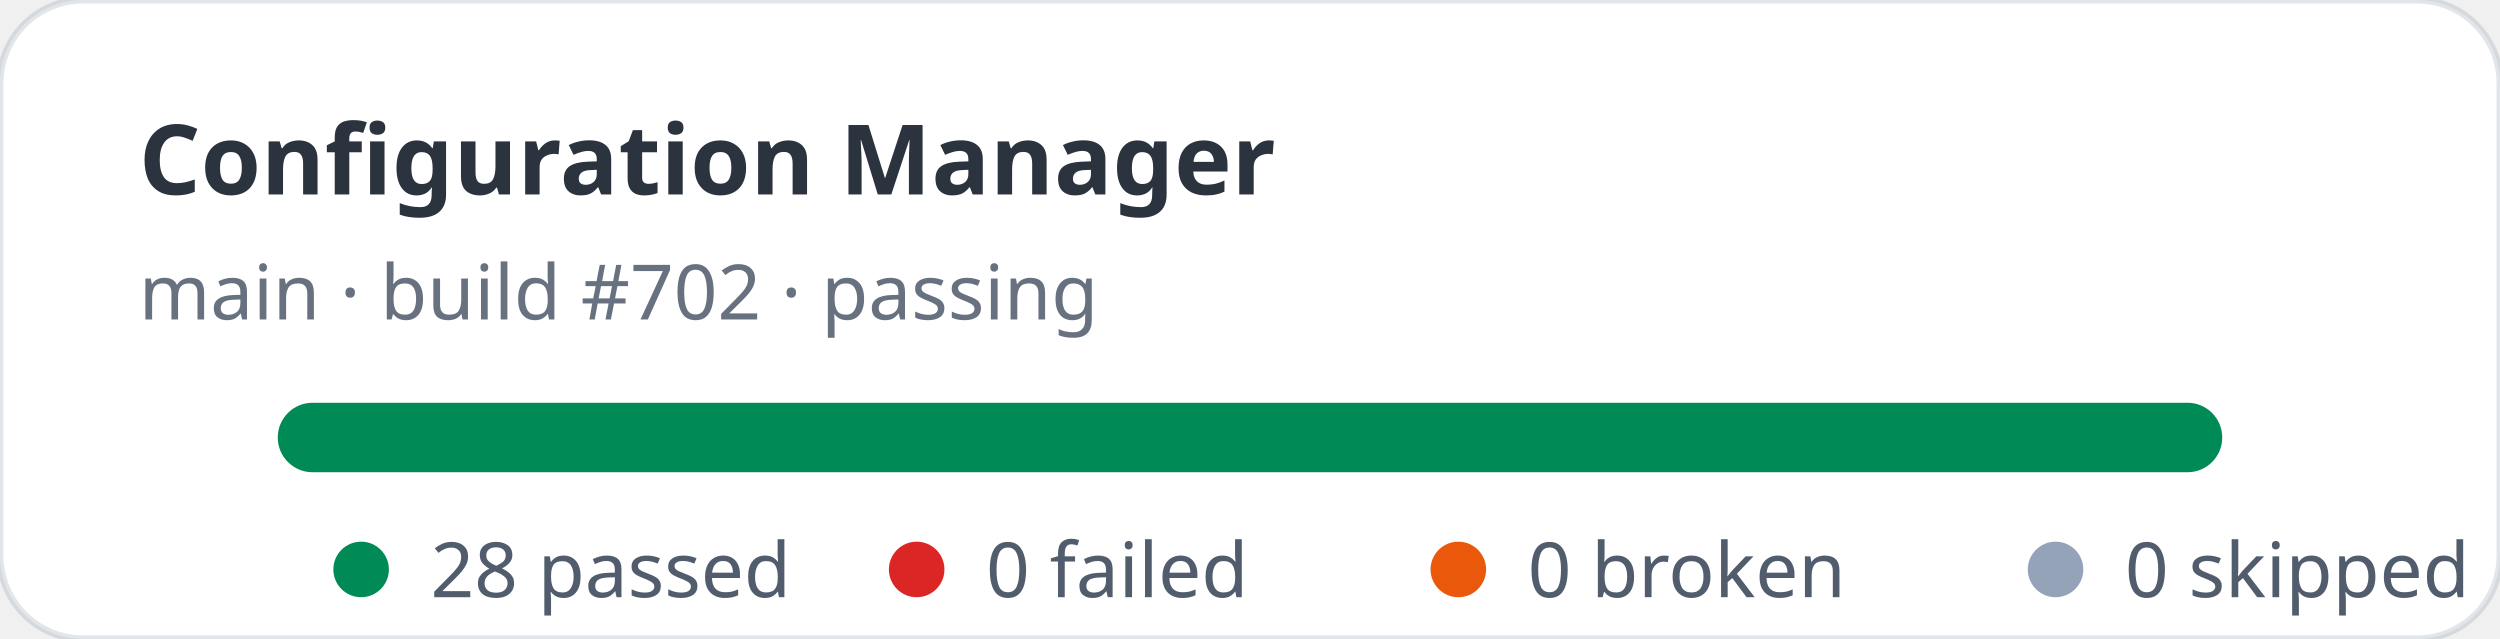
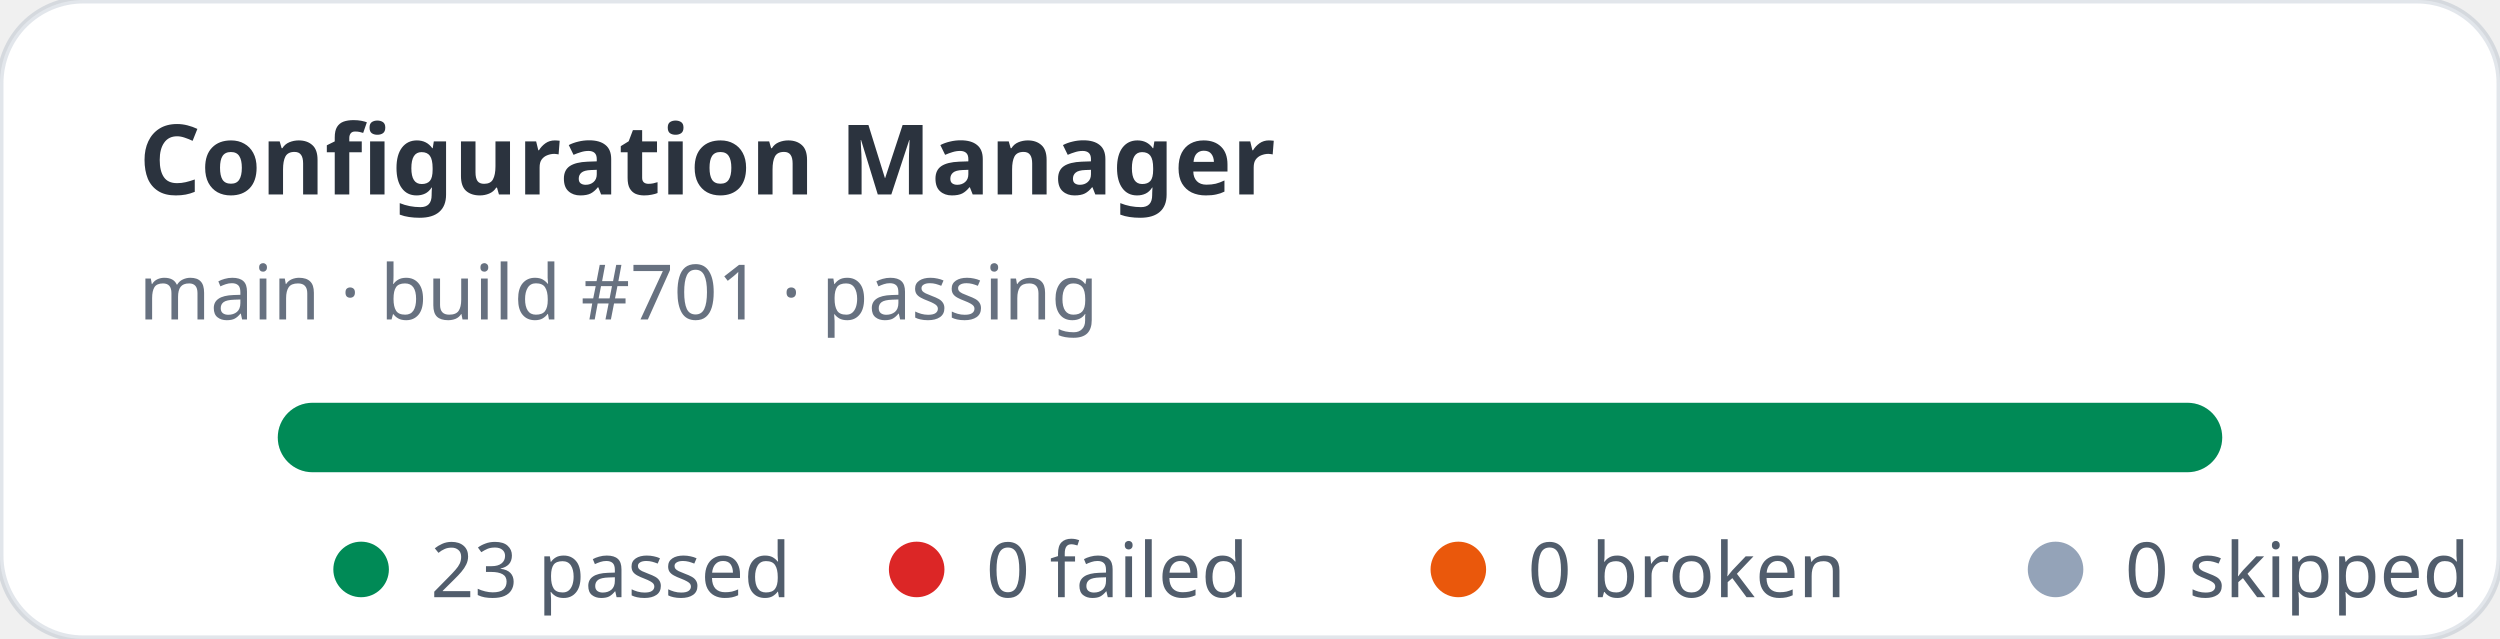
- <svg xmlns="http://www.w3.org/2000/svg" width="360" height="92" viewBox="0 0 360 92" role="img" aria-label="Configuration Manager stats: 28 passed, 0 failed">
+ <svg xmlns="http://www.w3.org/2000/svg" width="360" height="92" viewBox="0 0 360 92" role="img" aria-label="Configuration Manager stats: 23 passed, 0 failed">
  <rect width="360" height="92" rx="12" fill="#ffffff" stroke="rgba(11,48,86,0.12)" />
  <text x="20" y="28" fill="rgba(1,10,24,0.83)" font-family="ui-sans-serif,system-ui,sans-serif" font-size="14" font-weight="700">Configuration Manager</text>
-   <text x="20" y="46" fill="rgba(2,19,44,0.6)" font-family="ui-sans-serif,system-ui,sans-serif" font-size="11">main · build #702 · passing</text>
+   <text x="20" y="46" fill="rgba(2,19,44,0.6)" font-family="ui-sans-serif,system-ui,sans-serif" font-size="11">main · build #701 · passing</text>
  <rect x="40" y="58" width="280" height="10" rx="5" fill="#e2e8f0" />
  <rect x="40" y="58" width="280" height="10" rx="5" fill="#008a56" />
  <g font-family="ui-sans-serif,system-ui,sans-serif" font-size="11" fill="rgba(1,18,40,0.68)">
    <circle cx="52" cy="82" r="4" fill="#008a56" />
-     <text x="62" y="86">28 passed</text>
+     <text x="62" y="86">23 passed</text>
    <circle cx="132" cy="82" r="4" fill="#dc2626" />
    <text x="142" y="86">0 failed</text>
    <circle cx="210" cy="82" r="4" fill="#ea580c" />
    <text x="220" y="86">0 broken</text>
    <circle cx="296" cy="82" r="4" fill="#94a3b8" />
    <text x="306" y="86">0 skipped</text>
  </g>
</svg>
